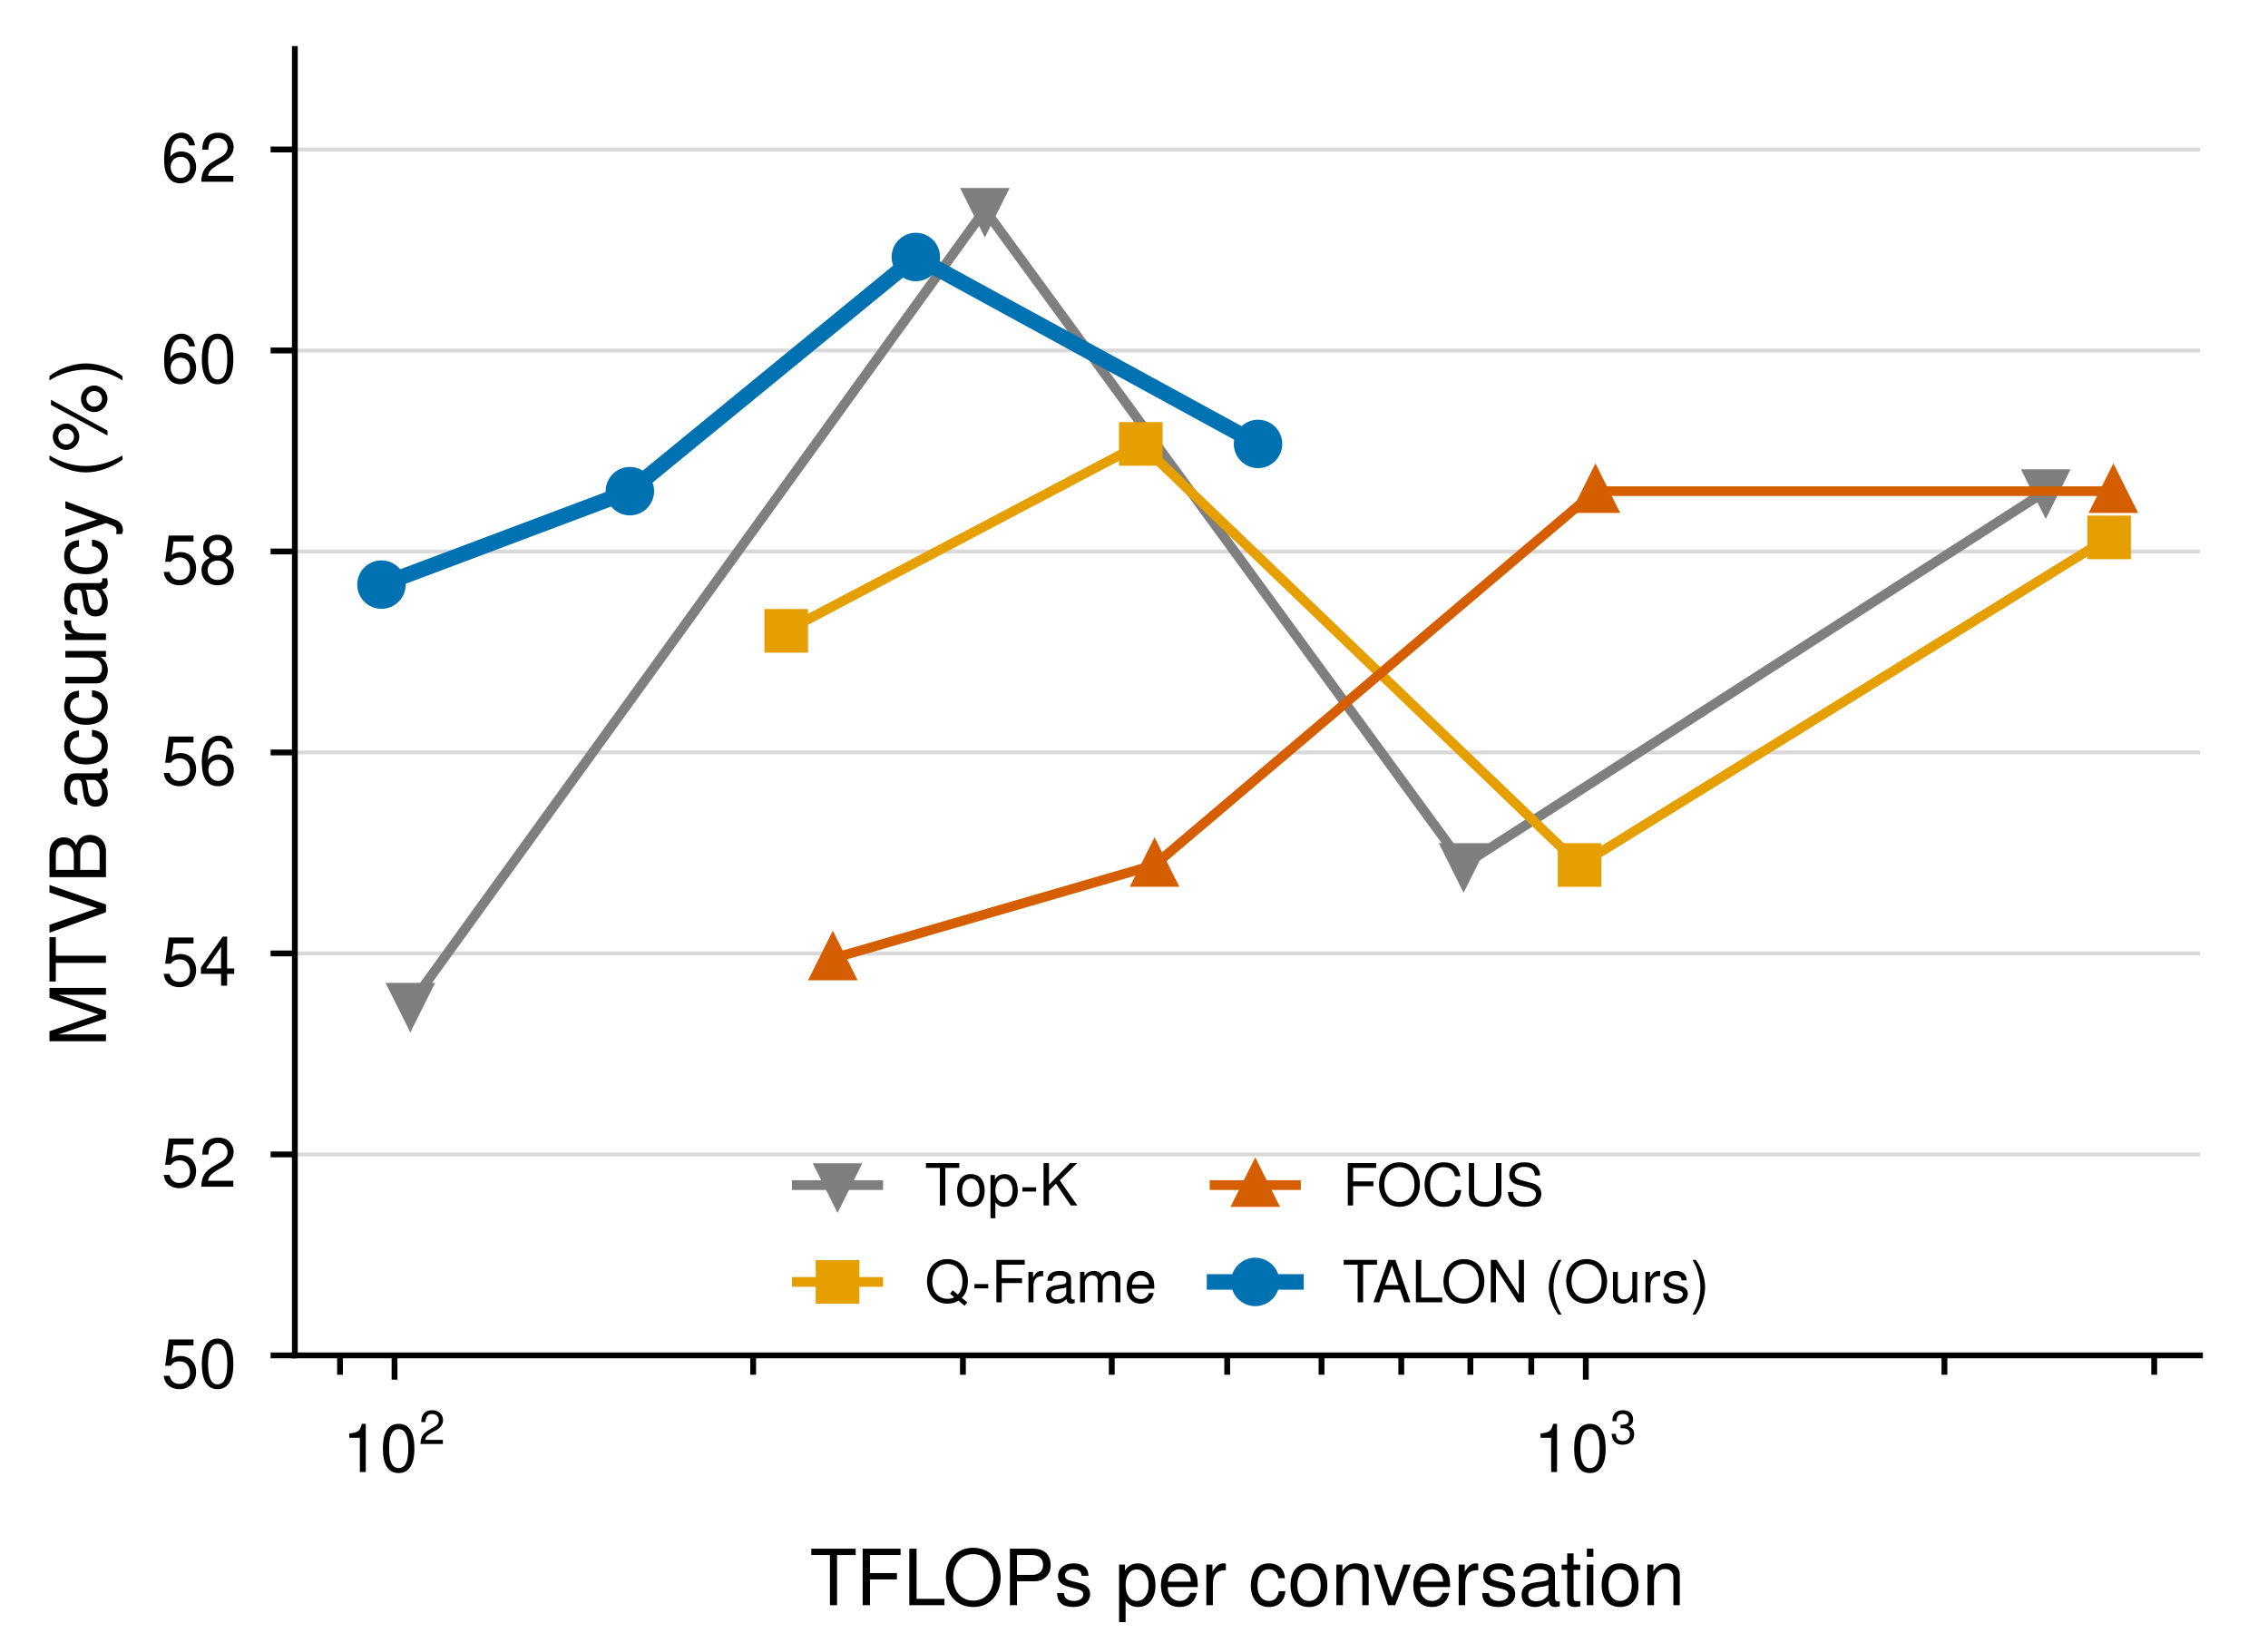
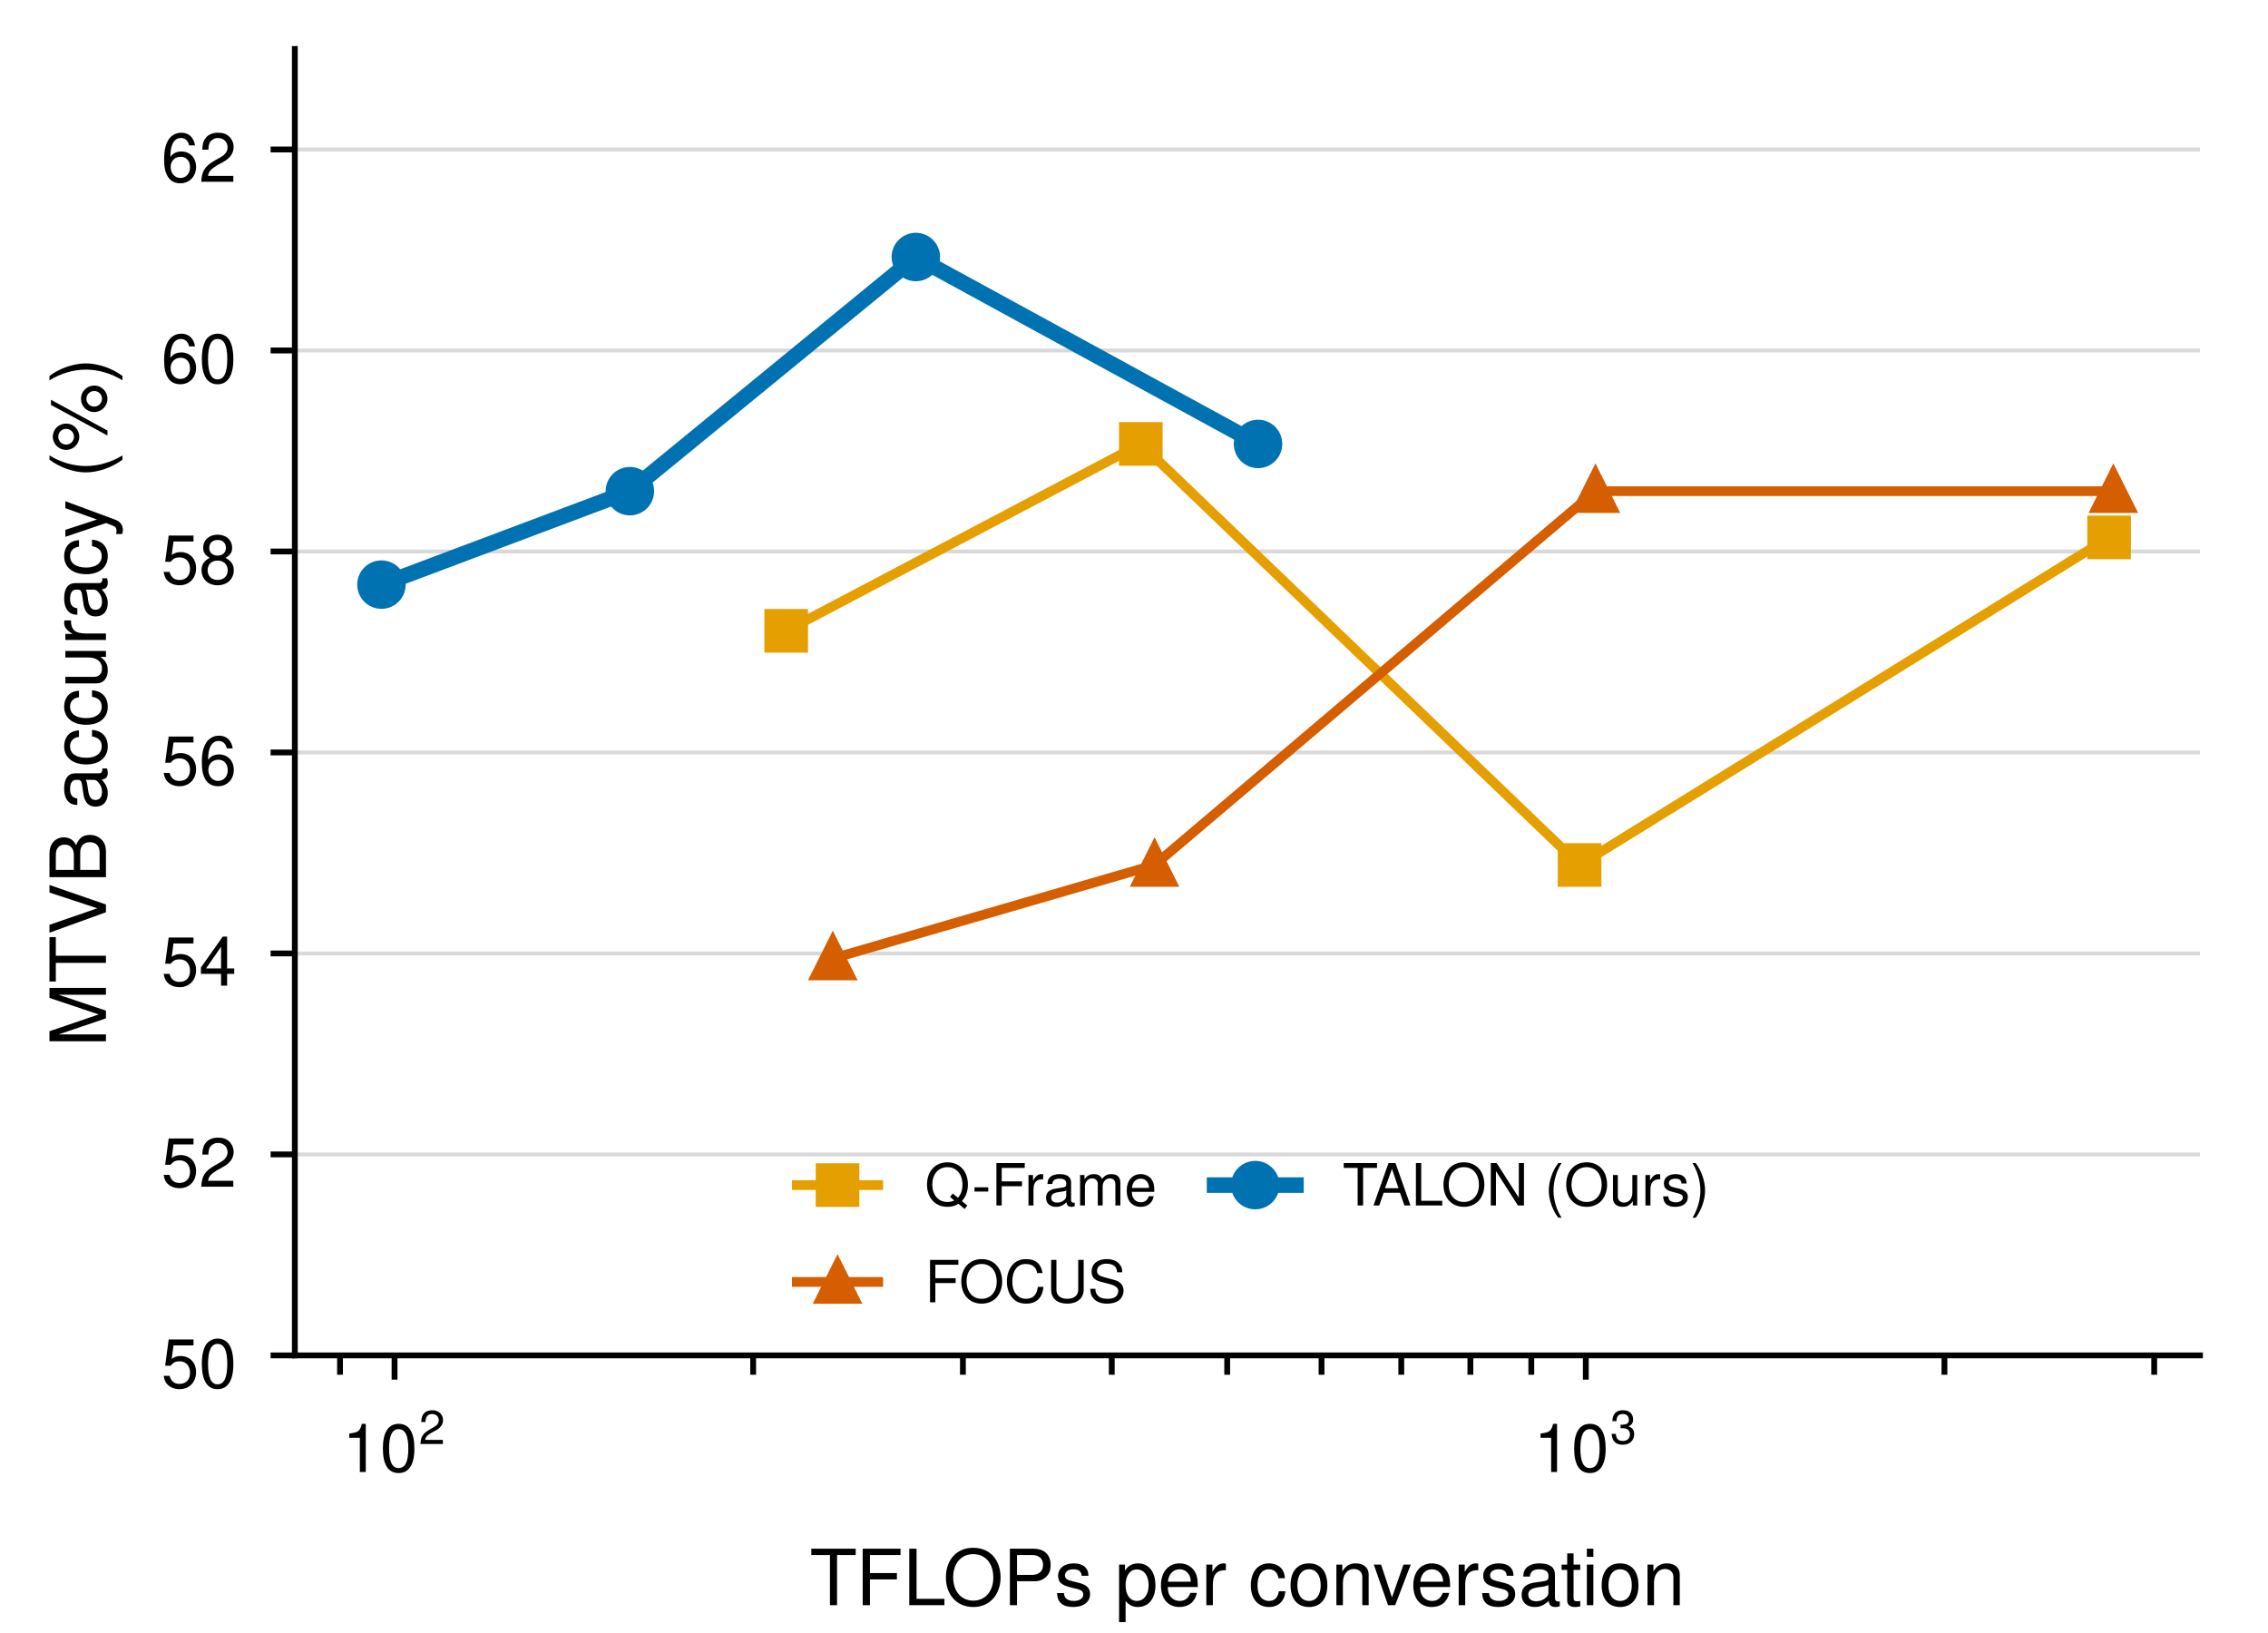
<svg xmlns="http://www.w3.org/2000/svg" xmlns:xlink="http://www.w3.org/1999/xlink" width="234pt" height="168.48pt" viewBox="0 0 234 168.48" version="1.1">
  <defs>
    <style type="text/css">*{stroke-linejoin: round; stroke-linecap: butt}</style>
  </defs>
  <g id="figure_1">
    <g id="patch_1">
      <path d="M 0 168.48  L 234 168.48  L 234 0  L 0 0  z " style="fill: #ffffff" />
    </g>
    <g id="axes_1">
      <g id="patch_2">
        <path d="M 30.42 139.838  L 226.98 139.838  L 226.98 5.054  L 30.42 5.054  z " style="fill: #ffffff" />
      </g>
      <g id="matplotlib.axis_1">
        <g id="xtick_1">
          <g id="line2d_1">
            <defs>
-               <path id="m5f5e166d02" d="M 0 0  L 0 2.5  " style="stroke: #000000; stroke-width: 0.6" />
+               <path id="md24eeda811" d="M 0 0  L 0 2.5  " style="stroke: #000000; stroke-width: 0.6" />
            </defs>
            <g>
-               <use xlink:href="#m5f5e166d02" x="40.706" y="139.838" style="stroke: #000000; stroke-width: 0.6" />
+               <use xlink:href="#md24eeda811" x="40.706" y="139.838" style="stroke: #000000; stroke-width: 0.6" />
            </g>
          </g>
          <g id="text_1">
            <g transform="translate(35.31599 152.5024)">
              <text>
                <tspan x="0" y="-0.631" style="font-size: 7px; font-family: 'Helvetica Neue'">1</tspan>
                <tspan x="3.892" y="-0.631" style="font-size: 7px; font-family: 'Helvetica Neue'">0</tspan>
                <tspan x="7.894" y="-3.522" style="font-size: 4.9px; font-family: 'Helvetica Neue'">2</tspan>
              </text>
            </g>
          </g>
        </g>
        <g id="xtick_2">
          <g id="line2d_2">
            <g>
-               <use xlink:href="#m5f5e166d02" x="163.616" y="139.838" style="stroke: #000000; stroke-width: 0.6" />
+               <use xlink:href="#md24eeda811" x="163.616" y="139.838" style="stroke: #000000; stroke-width: 0.6" />
            </g>
          </g>
          <g id="text_2">
            <g transform="translate(158.226 152.5024)">
              <text>
                <tspan x="0" y="-0.631" style="font-size: 7px; font-family: 'Helvetica Neue'">1</tspan>
                <tspan x="3.892" y="-0.631" style="font-size: 7px; font-family: 'Helvetica Neue'">0</tspan>
                <tspan x="7.894" y="-3.522" style="font-size: 4.9px; font-family: 'Helvetica Neue'">3</tspan>
              </text>
            </g>
          </g>
        </g>
        <g id="xtick_3">
          <g id="line2d_3">
            <defs>
-               <path id="m038fb39496" d="M 0 0  L 0 2  " style="stroke: #000000; stroke-width: 0.6" />
+               <path id="md30bba964e" d="M 0 0  L 0 2  " style="stroke: #000000; stroke-width: 0.6" />
            </defs>
            <g>
-               <use xlink:href="#m038fb39496" x="35.082" y="139.838" style="stroke: #000000; stroke-width: 0.6" />
+               <use xlink:href="#md30bba964e" x="35.082" y="139.838" style="stroke: #000000; stroke-width: 0.6" />
            </g>
          </g>
        </g>
        <g id="xtick_4">
          <g id="line2d_4">
            <g>
-               <use xlink:href="#m038fb39496" x="77.706" y="139.838" style="stroke: #000000; stroke-width: 0.6" />
+               <use xlink:href="#md30bba964e" x="77.706" y="139.838" style="stroke: #000000; stroke-width: 0.6" />
            </g>
          </g>
        </g>
        <g id="xtick_5">
          <g id="line2d_5">
            <g>
-               <use xlink:href="#m038fb39496" x="99.349" y="139.838" style="stroke: #000000; stroke-width: 0.6" />
+               <use xlink:href="#md30bba964e" x="99.349" y="139.838" style="stroke: #000000; stroke-width: 0.6" />
            </g>
          </g>
        </g>
        <g id="xtick_6">
          <g id="line2d_6">
            <g>
-               <use xlink:href="#m038fb39496" x="114.705" y="139.838" style="stroke: #000000; stroke-width: 0.6" />
+               <use xlink:href="#md30bba964e" x="114.705" y="139.838" style="stroke: #000000; stroke-width: 0.6" />
            </g>
          </g>
        </g>
        <g id="xtick_7">
          <g id="line2d_7">
            <g>
-               <use xlink:href="#m038fb39496" x="126.616" y="139.838" style="stroke: #000000; stroke-width: 0.6" />
+               <use xlink:href="#md30bba964e" x="126.616" y="139.838" style="stroke: #000000; stroke-width: 0.6" />
            </g>
          </g>
        </g>
        <g id="xtick_8">
          <g id="line2d_8">
            <g>
-               <use xlink:href="#m038fb39496" x="136.349" y="139.838" style="stroke: #000000; stroke-width: 0.6" />
+               <use xlink:href="#md30bba964e" x="136.349" y="139.838" style="stroke: #000000; stroke-width: 0.6" />
            </g>
          </g>
        </g>
        <g id="xtick_9">
          <g id="line2d_9">
            <g>
-               <use xlink:href="#m038fb39496" x="144.577" y="139.838" style="stroke: #000000; stroke-width: 0.6" />
+               <use xlink:href="#md30bba964e" x="144.577" y="139.838" style="stroke: #000000; stroke-width: 0.6" />
            </g>
          </g>
        </g>
        <g id="xtick_10">
          <g id="line2d_10">
            <g>
-               <use xlink:href="#m038fb39496" x="151.705" y="139.838" style="stroke: #000000; stroke-width: 0.6" />
+               <use xlink:href="#md30bba964e" x="151.705" y="139.838" style="stroke: #000000; stroke-width: 0.6" />
            </g>
          </g>
        </g>
        <g id="xtick_11">
          <g id="line2d_11">
            <g>
-               <use xlink:href="#m038fb39496" x="157.992" y="139.838" style="stroke: #000000; stroke-width: 0.6" />
+               <use xlink:href="#md30bba964e" x="157.992" y="139.838" style="stroke: #000000; stroke-width: 0.6" />
            </g>
          </g>
        </g>
        <g id="xtick_12">
          <g id="line2d_12">
            <g>
-               <use xlink:href="#m038fb39496" x="200.616" y="139.838" style="stroke: #000000; stroke-width: 0.6" />
+               <use xlink:href="#md30bba964e" x="200.616" y="139.838" style="stroke: #000000; stroke-width: 0.6" />
            </g>
          </g>
        </g>
        <g id="xtick_13">
          <g id="line2d_13">
            <g>
-               <use xlink:href="#m038fb39496" x="222.259" y="139.838" style="stroke: #000000; stroke-width: 0.6" />
+               <use xlink:href="#md30bba964e" x="222.259" y="139.838" style="stroke: #000000; stroke-width: 0.6" />
            </g>
          </g>
        </g>
        <g id="text_3">
          <text style="font-size: 8px; font-family: 'Helvetica Neue', 'Helvetica', 'Arial', 'TeX Gyre Heros', 'Nimbus Sans', 'Liberation Sans', 'DejaVu Sans', sans-serif; text-anchor: middle" x="128.7" y="165.609" transform="rotate(-0 128.7 165.6094)">TFLOPs per conversation</text>
        </g>
      </g>
      <g id="matplotlib.axis_2">
        <g id="ytick_1">
          <g id="line2d_14">
-             <path d="M 30.42 139.838  L 226.98 139.838  " clip-path="url(#p450d087f22)" style="fill: none; stroke: #d9d9d9; stroke-width: 0.4; stroke-linecap: square" />
+             <path d="M 30.42 139.838  L 226.98 139.838  " clip-path="url(#pbca39ddc68)" style="fill: none; stroke: #d9d9d9; stroke-width: 0.4; stroke-linecap: square" />
          </g>
          <g id="line2d_15">
            <defs>
-               <path id="m58cfd22f32" d="M 0 0  L -2.5 0  " style="stroke: #000000; stroke-width: 0.6" />
+               <path id="m691979f138" d="M 0 0  L -2.5 0  " style="stroke: #000000; stroke-width: 0.6" />
            </defs>
            <g>
-               <use xlink:href="#m58cfd22f32" x="30.42" y="139.838" style="stroke: #000000; stroke-width: 0.6" />
+               <use xlink:href="#m691979f138" x="30.42" y="139.838" style="stroke: #000000; stroke-width: 0.6" />
            </g>
          </g>
          <g id="text_4">
            <text style="font-size: 7px; font-family: 'Helvetica Neue', 'Helvetica', 'Arial', 'TeX Gyre Heros', 'Nimbus Sans', 'Liberation Sans', 'DejaVu Sans', sans-serif; text-anchor: end" x="24.42" y="143.17" transform="rotate(-0 24.42 143.1704)">50</text>
          </g>
        </g>
        <g id="ytick_2">
          <g id="line2d_16">
-             <path d="M 30.42 119.102  L 226.98 119.102  " clip-path="url(#p450d087f22)" style="fill: none; stroke: #d9d9d9; stroke-width: 0.4; stroke-linecap: square" />
+             <path d="M 30.42 119.102  L 226.98 119.102  " clip-path="url(#pbca39ddc68)" style="fill: none; stroke: #d9d9d9; stroke-width: 0.4; stroke-linecap: square" />
          </g>
          <g id="line2d_17">
            <g>
-               <use xlink:href="#m58cfd22f32" x="30.42" y="119.102" style="stroke: #000000; stroke-width: 0.6" />
+               <use xlink:href="#m691979f138" x="30.42" y="119.102" style="stroke: #000000; stroke-width: 0.6" />
            </g>
          </g>
          <g id="text_5">
            <text style="font-size: 7px; font-family: 'Helvetica Neue', 'Helvetica', 'Arial', 'TeX Gyre Heros', 'Nimbus Sans', 'Liberation Sans', 'DejaVu Sans', sans-serif; text-anchor: end" x="24.42" y="122.434" transform="rotate(-0 24.42 122.4344)">52</text>
          </g>
        </g>
        <g id="ytick_3">
          <g id="line2d_18">
-             <path d="M 30.42 98.366  L 226.98 98.366  " clip-path="url(#p450d087f22)" style="fill: none; stroke: #d9d9d9; stroke-width: 0.4; stroke-linecap: square" />
+             <path d="M 30.42 98.366  L 226.98 98.366  " clip-path="url(#pbca39ddc68)" style="fill: none; stroke: #d9d9d9; stroke-width: 0.4; stroke-linecap: square" />
          </g>
          <g id="line2d_19">
            <g>
-               <use xlink:href="#m58cfd22f32" x="30.42" y="98.366" style="stroke: #000000; stroke-width: 0.6" />
+               <use xlink:href="#m691979f138" x="30.42" y="98.366" style="stroke: #000000; stroke-width: 0.6" />
            </g>
          </g>
          <g id="text_6">
            <text style="font-size: 7px; font-family: 'Helvetica Neue', 'Helvetica', 'Arial', 'TeX Gyre Heros', 'Nimbus Sans', 'Liberation Sans', 'DejaVu Sans', sans-serif; text-anchor: end" x="24.42" y="101.698" transform="rotate(-0 24.42 101.6984)">54</text>
          </g>
        </g>
        <g id="ytick_4">
          <g id="line2d_20">
-             <path d="M 30.42 77.63  L 226.98 77.63  " clip-path="url(#p450d087f22)" style="fill: none; stroke: #d9d9d9; stroke-width: 0.4; stroke-linecap: square" />
+             <path d="M 30.42 77.63  L 226.98 77.63  " clip-path="url(#pbca39ddc68)" style="fill: none; stroke: #d9d9d9; stroke-width: 0.4; stroke-linecap: square" />
          </g>
          <g id="line2d_21">
            <g>
-               <use xlink:href="#m58cfd22f32" x="30.42" y="77.63" style="stroke: #000000; stroke-width: 0.6" />
+               <use xlink:href="#m691979f138" x="30.42" y="77.63" style="stroke: #000000; stroke-width: 0.6" />
            </g>
          </g>
          <g id="text_7">
            <text style="font-size: 7px; font-family: 'Helvetica Neue', 'Helvetica', 'Arial', 'TeX Gyre Heros', 'Nimbus Sans', 'Liberation Sans', 'DejaVu Sans', sans-serif; text-anchor: end" x="24.42" y="80.962" transform="rotate(-0 24.42 80.9624)">56</text>
          </g>
        </g>
        <g id="ytick_5">
          <g id="line2d_22">
-             <path d="M 30.42 56.894  L 226.98 56.894  " clip-path="url(#p450d087f22)" style="fill: none; stroke: #d9d9d9; stroke-width: 0.4; stroke-linecap: square" />
+             <path d="M 30.42 56.894  L 226.98 56.894  " clip-path="url(#pbca39ddc68)" style="fill: none; stroke: #d9d9d9; stroke-width: 0.4; stroke-linecap: square" />
          </g>
          <g id="line2d_23">
            <g>
-               <use xlink:href="#m58cfd22f32" x="30.42" y="56.894" style="stroke: #000000; stroke-width: 0.6" />
+               <use xlink:href="#m691979f138" x="30.42" y="56.894" style="stroke: #000000; stroke-width: 0.6" />
            </g>
          </g>
          <g id="text_8">
            <text style="font-size: 7px; font-family: 'Helvetica Neue', 'Helvetica', 'Arial', 'TeX Gyre Heros', 'Nimbus Sans', 'Liberation Sans', 'DejaVu Sans', sans-serif; text-anchor: end" x="24.42" y="60.226" transform="rotate(-0 24.42 60.2264)">58</text>
          </g>
        </g>
        <g id="ytick_6">
          <g id="line2d_24">
-             <path d="M 30.42 36.158  L 226.98 36.158  " clip-path="url(#p450d087f22)" style="fill: none; stroke: #d9d9d9; stroke-width: 0.4; stroke-linecap: square" />
+             <path d="M 30.42 36.158  L 226.98 36.158  " clip-path="url(#pbca39ddc68)" style="fill: none; stroke: #d9d9d9; stroke-width: 0.4; stroke-linecap: square" />
          </g>
          <g id="line2d_25">
            <g>
-               <use xlink:href="#m58cfd22f32" x="30.42" y="36.158" style="stroke: #000000; stroke-width: 0.6" />
+               <use xlink:href="#m691979f138" x="30.42" y="36.158" style="stroke: #000000; stroke-width: 0.6" />
            </g>
          </g>
          <g id="text_9">
            <text style="font-size: 7px; font-family: 'Helvetica Neue', 'Helvetica', 'Arial', 'TeX Gyre Heros', 'Nimbus Sans', 'Liberation Sans', 'DejaVu Sans', sans-serif; text-anchor: end" x="24.42" y="39.49" transform="rotate(-0 24.42 39.4904)">60</text>
          </g>
        </g>
        <g id="ytick_7">
          <g id="line2d_26">
-             <path d="M 30.42 15.422  L 226.98 15.422  " clip-path="url(#p450d087f22)" style="fill: none; stroke: #d9d9d9; stroke-width: 0.4; stroke-linecap: square" />
+             <path d="M 30.42 15.422  L 226.98 15.422  " clip-path="url(#pbca39ddc68)" style="fill: none; stroke: #d9d9d9; stroke-width: 0.4; stroke-linecap: square" />
          </g>
          <g id="line2d_27">
            <g>
-               <use xlink:href="#m58cfd22f32" x="30.42" y="15.422" style="stroke: #000000; stroke-width: 0.6" />
+               <use xlink:href="#m691979f138" x="30.42" y="15.422" style="stroke: #000000; stroke-width: 0.6" />
            </g>
          </g>
          <g id="text_10">
            <text style="font-size: 7px; font-family: 'Helvetica Neue', 'Helvetica', 'Arial', 'TeX Gyre Heros', 'Nimbus Sans', 'Liberation Sans', 'DejaVu Sans', sans-serif; text-anchor: end" x="24.42" y="18.754" transform="rotate(-0 24.42 18.7544)">62</text>
          </g>
        </g>
        <g id="text_11">
          <text style="font-size: 8px; font-family: 'Helvetica Neue', 'Helvetica', 'Arial', 'TeX Gyre Heros', 'Nimbus Sans', 'Liberation Sans', 'DejaVu Sans', sans-serif; text-anchor: middle" x="10.933" y="72.446" transform="rotate(-90 10.93287 72.4464)">MTVB accuracy (%)</text>
        </g>
      </g>
      <g id="line2d_28">
-         <path d="M 42.336 103.654  L 101.613 21.643  L 151.006 89.243  L 211.07 50.674  " clip-path="url(#p450d087f22)" style="fill: none; stroke: #7f7f7f; stroke-linecap: square" />
+         <path d="M 81.117 65.085  L 117.702 45.801  L 162.972 89.243  L 217.605 55.443  " clip-path="url(#pbca39ddc68)" style="fill: none; stroke: #e69f00; stroke-linecap: square" />
        <defs>
-           <path id="mfda0dea805" d="M -0 1.75  L 1.75 -1.75  L -1.75 -1.75  z " style="stroke: #7f7f7f; stroke-linejoin: miter" />
+           <path id="md00b709ac6" d="M -1.75 1.75  L 1.75 1.75  L 1.75 -1.75  L -1.75 -1.75  z " style="stroke: #e69f00; stroke-linejoin: miter" />
        </defs>
-         <g clip-path="url(#p450d087f22)">
-           <use xlink:href="#mfda0dea805" x="42.336" y="103.654" style="fill: #7f7f7f; stroke: #7f7f7f; stroke-linejoin: miter" />
-           <use xlink:href="#mfda0dea805" x="101.613" y="21.643" style="fill: #7f7f7f; stroke: #7f7f7f; stroke-linejoin: miter" />
-           <use xlink:href="#mfda0dea805" x="151.006" y="89.243" style="fill: #7f7f7f; stroke: #7f7f7f; stroke-linejoin: miter" />
-           <use xlink:href="#mfda0dea805" x="211.07" y="50.674" style="fill: #7f7f7f; stroke: #7f7f7f; stroke-linejoin: miter" />
+         <g clip-path="url(#pbca39ddc68)">
+           <use xlink:href="#md00b709ac6" x="81.117" y="65.085" style="fill: #e69f00; stroke: #e69f00; stroke-linejoin: miter" />
+           <use xlink:href="#md00b709ac6" x="117.702" y="45.801" style="fill: #e69f00; stroke: #e69f00; stroke-linejoin: miter" />
+           <use xlink:href="#md00b709ac6" x="162.972" y="89.243" style="fill: #e69f00; stroke: #e69f00; stroke-linejoin: miter" />
+           <use xlink:href="#md00b709ac6" x="217.605" y="55.443" style="fill: #e69f00; stroke: #e69f00; stroke-linejoin: miter" />
        </g>
      </g>
      <g id="line2d_29">
-         <path d="M 81.117 65.085  L 117.702 45.801  L 162.972 89.243  L 217.605 55.443  " clip-path="url(#p450d087f22)" style="fill: none; stroke: #e69f00; stroke-linecap: square" />
+         <path d="M 85.926 98.885  L 119.121 89.243  L 164.61 50.674  L 218.045 50.674  " clip-path="url(#pbca39ddc68)" style="fill: none; stroke: #d55e00; stroke-linecap: square" />
        <defs>
-           <path id="me984724351" d="M -1.75 1.75  L 1.75 1.75  L 1.75 -1.75  L -1.75 -1.75  z " style="stroke: #e69f00; stroke-linejoin: miter" />
+           <path id="mcd2f6dfbab" d="M 0 -1.75  L -1.75 1.75  L 1.75 1.75  z " style="stroke: #d55e00; stroke-linejoin: miter" />
        </defs>
-         <g clip-path="url(#p450d087f22)">
-           <use xlink:href="#me984724351" x="81.117" y="65.085" style="fill: #e69f00; stroke: #e69f00; stroke-linejoin: miter" />
-           <use xlink:href="#me984724351" x="117.702" y="45.801" style="fill: #e69f00; stroke: #e69f00; stroke-linejoin: miter" />
-           <use xlink:href="#me984724351" x="162.972" y="89.243" style="fill: #e69f00; stroke: #e69f00; stroke-linejoin: miter" />
-           <use xlink:href="#me984724351" x="217.605" y="55.443" style="fill: #e69f00; stroke: #e69f00; stroke-linejoin: miter" />
-         </g>
-       </g>
-       <g id="line2d_30">
-         <path d="M 85.926 98.885  L 119.121 89.243  L 164.61 50.674  L 218.045 50.674  " clip-path="url(#p450d087f22)" style="fill: none; stroke: #d55e00; stroke-linecap: square" />
-         <defs>
-           <path id="m1761fa0e5c" d="M 0 -1.75  L -1.75 1.75  L 1.75 1.75  z " style="stroke: #d55e00; stroke-linejoin: miter" />
-         </defs>
-         <g clip-path="url(#p450d087f22)">
-           <use xlink:href="#m1761fa0e5c" x="85.926" y="98.885" style="fill: #d55e00; stroke: #d55e00; stroke-linejoin: miter" />
-           <use xlink:href="#m1761fa0e5c" x="119.121" y="89.243" style="fill: #d55e00; stroke: #d55e00; stroke-linejoin: miter" />
-           <use xlink:href="#m1761fa0e5c" x="164.61" y="50.674" style="fill: #d55e00; stroke: #d55e00; stroke-linejoin: miter" />
-           <use xlink:href="#m1761fa0e5c" x="218.045" y="50.674" style="fill: #d55e00; stroke: #d55e00; stroke-linejoin: miter" />
+         <g clip-path="url(#pbca39ddc68)">
+           <use xlink:href="#mcd2f6dfbab" x="85.926" y="98.885" style="fill: #d55e00; stroke: #d55e00; stroke-linejoin: miter" />
+           <use xlink:href="#mcd2f6dfbab" x="119.121" y="89.243" style="fill: #d55e00; stroke: #d55e00; stroke-linejoin: miter" />
+           <use xlink:href="#mcd2f6dfbab" x="164.61" y="50.674" style="fill: #d55e00; stroke: #d55e00; stroke-linejoin: miter" />
+           <use xlink:href="#mcd2f6dfbab" x="218.045" y="50.674" style="fill: #d55e00; stroke: #d55e00; stroke-linejoin: miter" />
        </g>
      </g>
      <g id="patch_3">
        <path d="M 30.42 139.838  L 30.42 5.054  " style="fill: none; stroke: #000000; stroke-width: 0.6; stroke-linejoin: miter; stroke-linecap: square" />
      </g>
      <g id="patch_4">
        <path d="M 30.42 139.838  L 226.98 139.838  " style="fill: none; stroke: #000000; stroke-width: 0.6; stroke-linejoin: miter; stroke-linecap: square" />
      </g>
-       <g id="line2d_31">
-         <path d="M 39.355 60.316  L 64.988 50.674  L 94.49 26.516  L 129.797 45.801  " clip-path="url(#p450d087f22)" style="fill: none; stroke: #0072b2; stroke-width: 1.6; stroke-linecap: square" />
+       <g id="line2d_30">
+         <path d="M 39.355 60.316  L 64.988 50.674  L 94.49 26.516  L 129.797 45.801  " clip-path="url(#pbca39ddc68)" style="fill: none; stroke: #0072b2; stroke-width: 1.6; stroke-linecap: square" />
        <defs>
-           <path id="mc4d85626bd" d="M 0 2  C 0.53 2 1.039 1.789 1.414 1.414  C 1.789 1.039 2 0.53 2 0  C 2 -0.53 1.789 -1.039 1.414 -1.414  C 1.039 -1.789 0.53 -2 0 -2  C -0.53 -2 -1.039 -1.789 -1.414 -1.414  C -1.789 -1.039 -2 -0.53 -2 0  C -2 0.53 -1.789 1.039 -1.414 1.414  C -1.039 1.789 -0.53 2 0 2  z " style="stroke: #0072b2" />
+           <path id="m8c3fee6f2a" d="M 0 2  C 0.53 2 1.039 1.789 1.414 1.414  C 1.789 1.039 2 0.53 2 0  C 2 -0.53 1.789 -1.039 1.414 -1.414  C 1.039 -1.789 0.53 -2 0 -2  C -0.53 -2 -1.039 -1.789 -1.414 -1.414  C -1.789 -1.039 -2 -0.53 -2 0  C -2 0.53 -1.789 1.039 -1.414 1.414  C -1.039 1.789 -0.53 2 0 2  z " style="stroke: #0072b2" />
        </defs>
-         <g clip-path="url(#p450d087f22)">
-           <use xlink:href="#mc4d85626bd" x="39.355" y="60.316" style="fill: #0072b2; stroke: #0072b2" />
-           <use xlink:href="#mc4d85626bd" x="64.988" y="50.674" style="fill: #0072b2; stroke: #0072b2" />
-           <use xlink:href="#mc4d85626bd" x="94.49" y="26.516" style="fill: #0072b2; stroke: #0072b2" />
-           <use xlink:href="#mc4d85626bd" x="129.797" y="45.801" style="fill: #0072b2; stroke: #0072b2" />
+         <g clip-path="url(#pbca39ddc68)">
+           <use xlink:href="#m8c3fee6f2a" x="39.355" y="60.316" style="fill: #0072b2; stroke: #0072b2" />
+           <use xlink:href="#m8c3fee6f2a" x="64.988" y="50.674" style="fill: #0072b2; stroke: #0072b2" />
+           <use xlink:href="#m8c3fee6f2a" x="94.49" y="26.516" style="fill: #0072b2; stroke: #0072b2" />
+           <use xlink:href="#m8c3fee6f2a" x="129.797" y="45.801" style="fill: #0072b2; stroke: #0072b2" />
        </g>
      </g>
      <g id="legend_1">
+         <g id="line2d_31">
+           <path d="M 82.212 122.27  L 86.412 122.27  L 90.612 122.27  " style="fill: none; stroke: #e69f00; stroke-linecap: square" />
+           <g>
+             <use xlink:href="#md00b709ac6" x="86.412" y="122.27" style="fill: #e69f00; stroke: #e69f00; stroke-linejoin: miter" />
+           </g>
+         </g>
+         <g id="text_12">
+           <text style="font-size: 6px; font-family: 'Helvetica Neue', 'Helvetica', 'Arial', 'TeX Gyre Heros', 'Nimbus Sans', 'Liberation Sans', 'DejaVu Sans', sans-serif; text-anchor: start" x="95.412" y="124.37" transform="rotate(-0 95.41172 124.3704)">Q-Frame</text>
+         </g>
        <g id="line2d_32">
-           <path d="M 82.212 122.27  L 86.412 122.27  L 90.612 122.27  " style="fill: none; stroke: #7f7f7f; stroke-linecap: square" />
+           <path d="M 82.212 132.26  L 86.412 132.26  L 90.612 132.26  " style="fill: none; stroke: #d55e00; stroke-linecap: square" />
          <g>
-             <use xlink:href="#mfda0dea805" x="86.412" y="122.27" style="fill: #7f7f7f; stroke: #7f7f7f; stroke-linejoin: miter" />
-           </g>
-         </g>
-         <g id="text_12">
-           <text style="font-size: 6px; font-family: 'Helvetica Neue', 'Helvetica', 'Arial', 'TeX Gyre Heros', 'Nimbus Sans', 'Liberation Sans', 'DejaVu Sans', sans-serif; text-anchor: start" x="95.412" y="124.37" transform="rotate(-0 95.41172 124.3704)">Top-K</text>
+             <use xlink:href="#mcd2f6dfbab" x="86.412" y="132.26" style="fill: #d55e00; stroke: #d55e00; stroke-linejoin: miter" />
+           </g>
+         </g>
+         <g id="text_13">
+           <text style="font-size: 6px; font-family: 'Helvetica Neue', 'Helvetica', 'Arial', 'TeX Gyre Heros', 'Nimbus Sans', 'Liberation Sans', 'DejaVu Sans', sans-serif; text-anchor: start" x="95.412" y="134.36" transform="rotate(-0 95.41172 134.3604)">FOCUS</text>
        </g>
        <g id="line2d_33">
-           <path d="M 82.212 132.26  L 86.412 132.26  L 90.612 132.26  " style="fill: none; stroke: #e69f00; stroke-linecap: square" />
+           <path d="M 125.31 122.27  L 129.51 122.27  L 133.71 122.27  " style="fill: none; stroke: #0072b2; stroke-width: 1.6; stroke-linecap: square" />
          <g>
-             <use xlink:href="#me984724351" x="86.412" y="132.26" style="fill: #e69f00; stroke: #e69f00; stroke-linejoin: miter" />
-           </g>
-         </g>
-         <g id="text_13">
-           <text style="font-size: 6px; font-family: 'Helvetica Neue', 'Helvetica', 'Arial', 'TeX Gyre Heros', 'Nimbus Sans', 'Liberation Sans', 'DejaVu Sans', sans-serif; text-anchor: start" x="95.412" y="134.36" transform="rotate(-0 95.41172 134.3604)">Q-Frame</text>
-         </g>
-         <g id="line2d_34">
-           <path d="M 125.31 122.27  L 129.51 122.27  L 133.71 122.27  " style="fill: none; stroke: #d55e00; stroke-linecap: square" />
-           <g>
-             <use xlink:href="#m1761fa0e5c" x="129.51" y="122.27" style="fill: #d55e00; stroke: #d55e00; stroke-linejoin: miter" />
+             <use xlink:href="#m8c3fee6f2a" x="129.51" y="122.27" style="fill: #0072b2; stroke: #0072b2" />
          </g>
        </g>
        <g id="text_14">
-           <text style="font-size: 6px; font-family: 'Helvetica Neue', 'Helvetica', 'Arial', 'TeX Gyre Heros', 'Nimbus Sans', 'Liberation Sans', 'DejaVu Sans', sans-serif; text-anchor: start" x="138.51" y="124.37" transform="rotate(-0 138.5105 124.3704)">FOCUS</text>
-         </g>
-         <g id="line2d_35">
-           <path d="M 125.31 132.26  L 129.51 132.26  L 133.71 132.26  " style="fill: none; stroke: #0072b2; stroke-width: 1.6; stroke-linecap: square" />
-           <g>
-             <use xlink:href="#mc4d85626bd" x="129.51" y="132.26" style="fill: #0072b2; stroke: #0072b2" />
-           </g>
-         </g>
-         <g id="text_15">
-           <text style="font-size: 6px; font-family: 'Helvetica Neue', 'Helvetica', 'Arial', 'TeX Gyre Heros', 'Nimbus Sans', 'Liberation Sans', 'DejaVu Sans', sans-serif; text-anchor: start" x="138.51" y="134.36" transform="rotate(-0 138.5105 134.3604)">TALON (Ours)</text>
+           <text style="font-size: 6px; font-family: 'Helvetica Neue', 'Helvetica', 'Arial', 'TeX Gyre Heros', 'Nimbus Sans', 'Liberation Sans', 'DejaVu Sans', sans-serif; text-anchor: start" x="138.51" y="124.37" transform="rotate(-0 138.5105 124.3704)">TALON (Ours)</text>
        </g>
      </g>
    </g>
  </g>
  <defs>
-     <clipPath id="p450d087f22">
+     <clipPath id="pbca39ddc68">
      <rect x="30.42" y="5.054" width="196.56" height="134.784" />
    </clipPath>
  </defs>
</svg>
